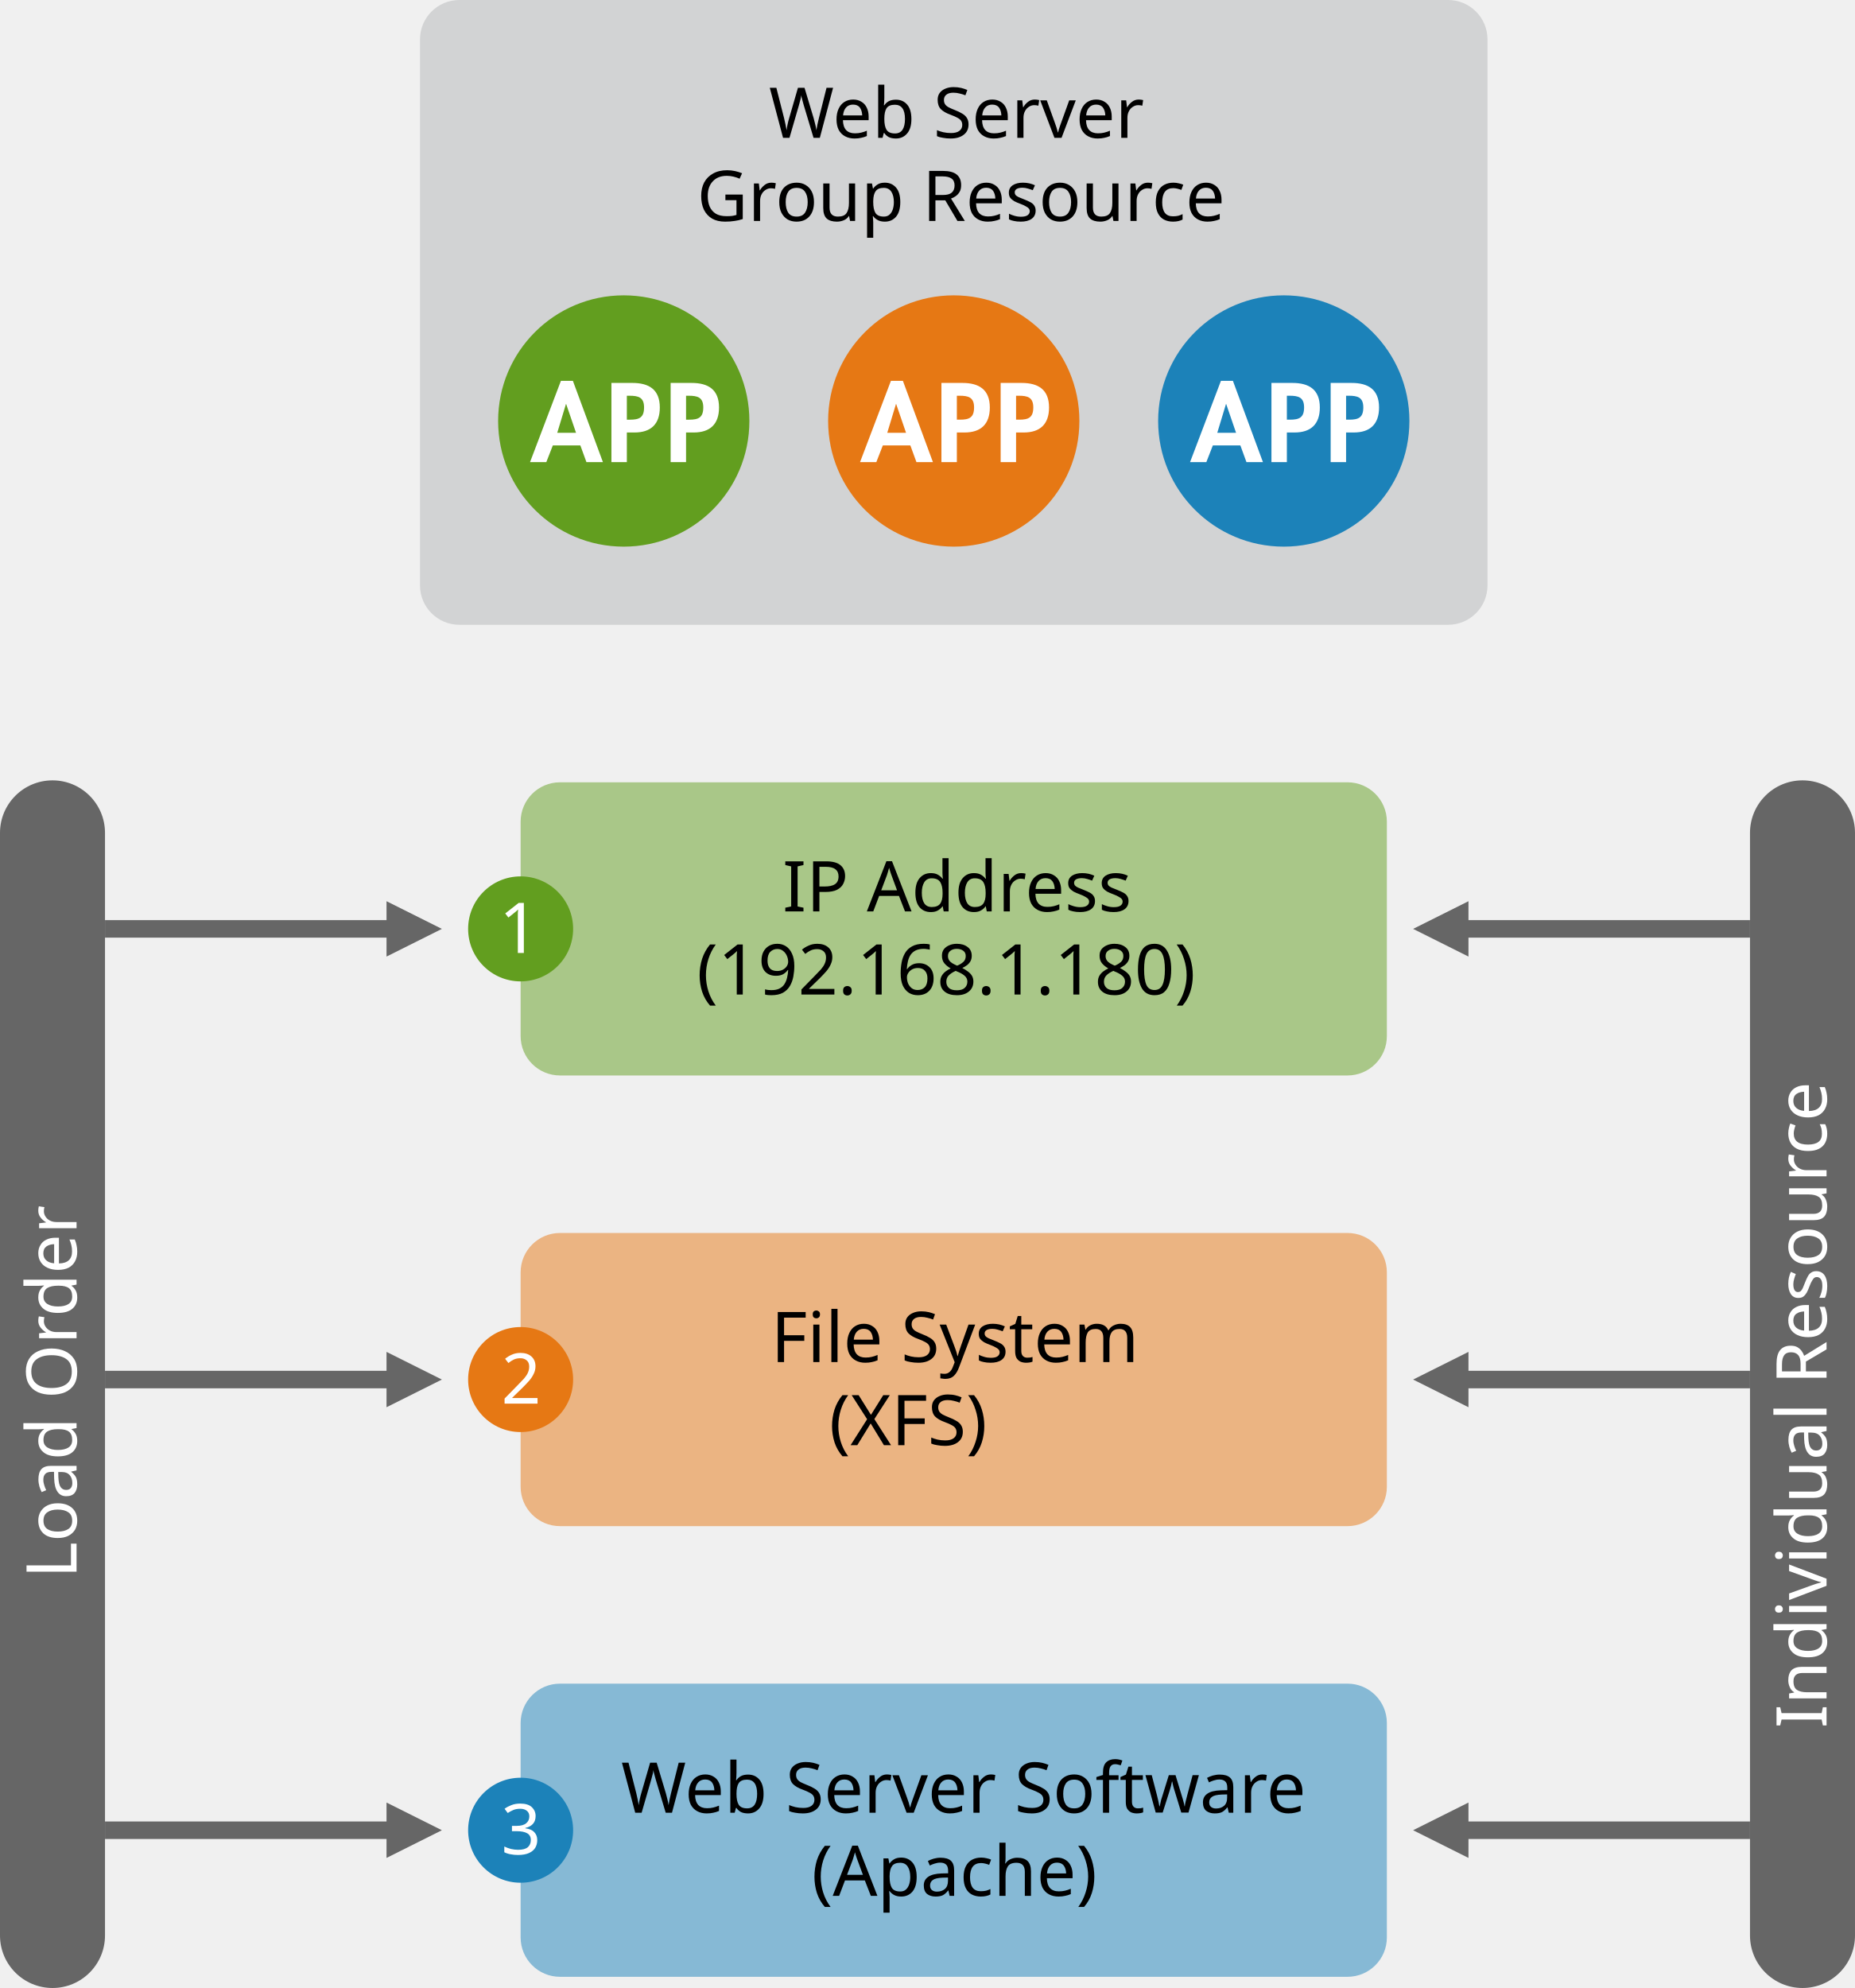
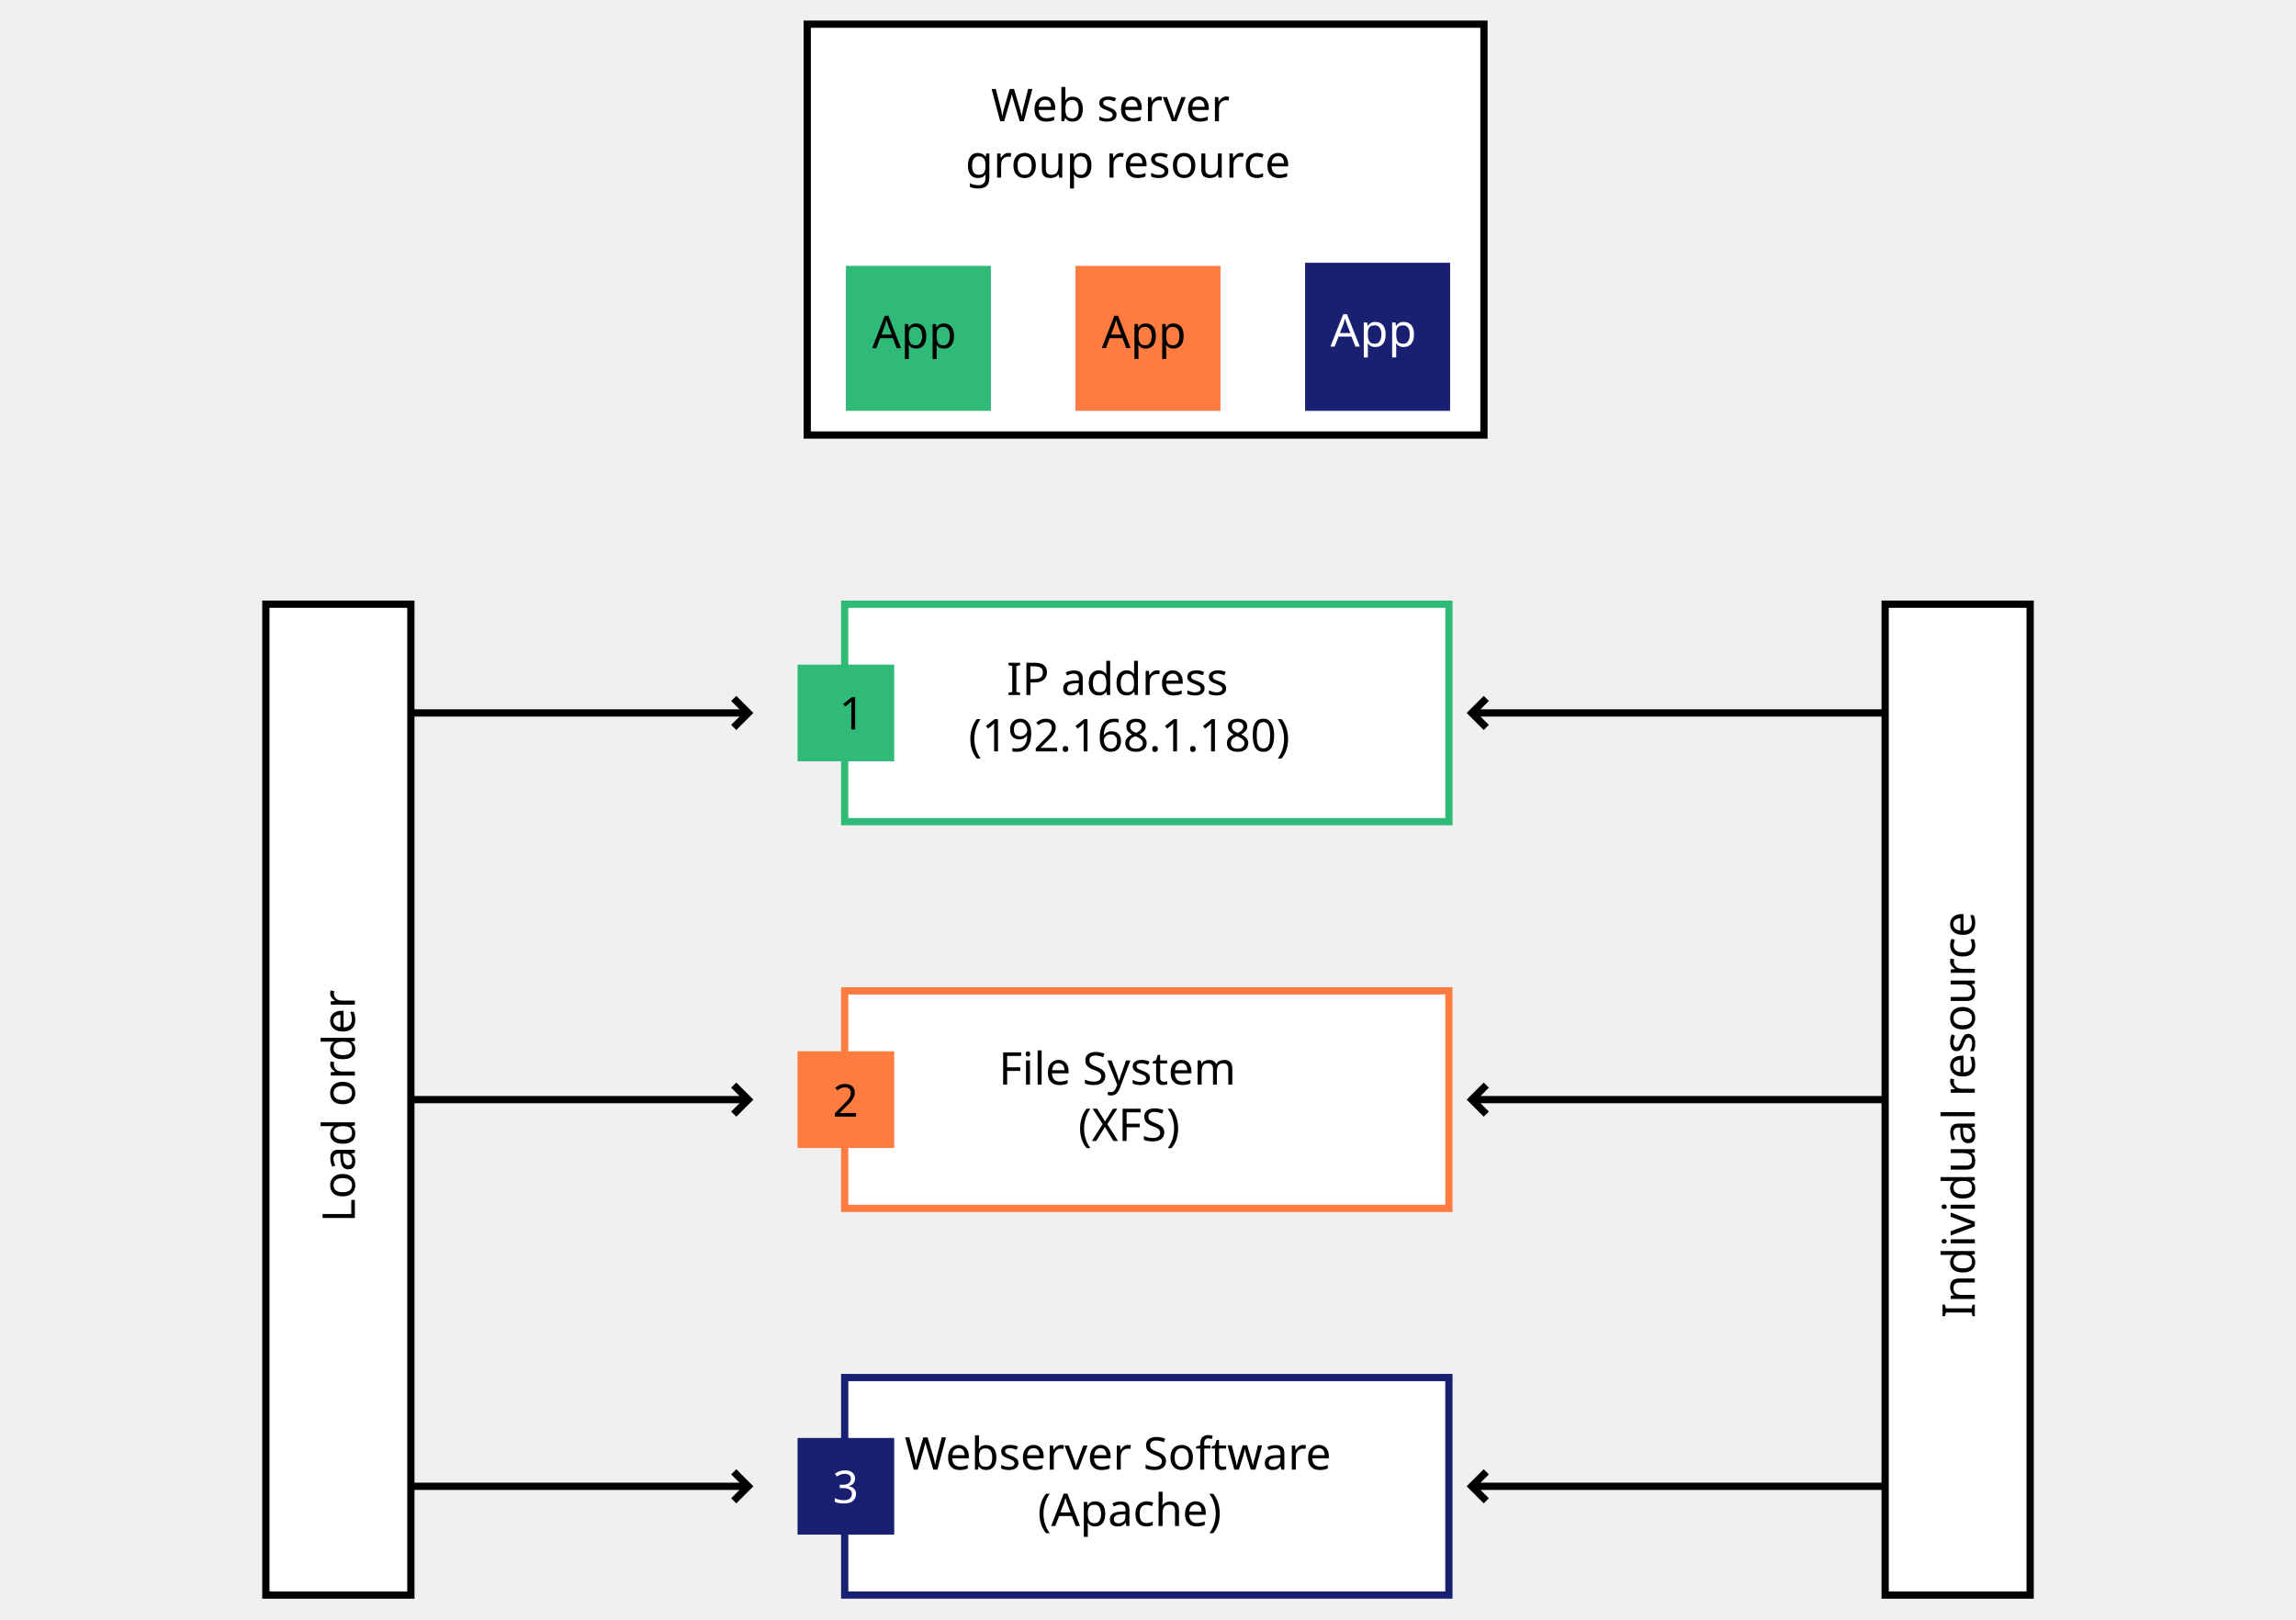
- <svg xmlns="http://www.w3.org/2000/svg" version="1.1" x="0px" y="0px" width="212px" height="227.176px" viewBox="0 0 212 227.176" enable-background="new 0 0 212 227.176" xml:space="preserve" id="svg2">
-   <defs id="defs130" />
-   <g id="base">
-     <path fill="#D2D3D4" d="M170,66.897c0,2.485-2.015,4.5-4.5,4.5h-113c-2.485,0-4.5-2.015-4.5-4.5V4.5C48,2.015,50.015,0,52.5,0h113   c2.485,0,4.5,2.015,4.5,4.5V66.897z" id="path5" />
-     <g id="g7">
-       <g id="g9">
-         <circle fill="#629E1F" cx="71.286" cy="48.108" r="14.358" id="circle11" />
-       </g>
+ <svg xmlns="http://www.w3.org/2000/svg" width="950" height="670" viewBox="0 0 251.354 177.271" version="1.1" id="svg22595">
+   <defs id="defs22589">
+     <marker markerWidth="3.061" markerHeight="4.707" refX="1.53" refY="2.354" orient="auto" id="marker8836481">
+       <path style="fill:#ffffff;fill-opacity:0;stroke:#0c322c;stroke-width:1px;stroke-linecap:butt;stroke-linejoin:miter;stroke-opacity:1" d="M 0.354,0.354 2.354,2.354 0.354,4.354" id="path2261" />
+     </marker>
+     <marker markerWidth="3.061" markerHeight="4.707" refX="1.53" refY="2.354" orient="auto" id="marker88364815543">
+       <path style="fill:#ffffff;fill-opacity:0;stroke:#c0c2c4;stroke-width:1px;stroke-linecap:butt;stroke-linejoin:miter;stroke-opacity:1" d="M 0.354,0.354 2.354,2.354 0.354,4.354" id="path24015" />
+     </marker>
+     <marker markerWidth="3.061" markerHeight="4.707" refX="1.53" refY="2.354" orient="auto" id="marker8836481-9">
+       <path style="fill:#ffffff;fill-opacity:0;stroke:#0c322c;stroke-width:1px;stroke-linecap:butt;stroke-linejoin:miter;stroke-opacity:1" d="M 0.354,0.354 2.354,2.354 0.354,4.354" id="path2261-5" />
+     </marker>
+     <marker markerWidth="3.061" markerHeight="4.707" refX="1.53" refY="2.354" orient="auto" id="marker8836481-4">
+       <path style="fill:#ffffff;fill-opacity:0;stroke:#0c322c;stroke-width:1px;stroke-linecap:butt;stroke-linejoin:miter;stroke-opacity:1" d="M 0.354,0.354 2.354,2.354 0.354,4.354" id="path2261-8" />
+     </marker>
+     <marker markerWidth="3.061" markerHeight="4.707" refX="1.53" refY="2.354" orient="auto" id="marker88364815543-1">
+       <path style="fill:#ffffff;fill-opacity:0;stroke:#c0c2c4;stroke-width:1px;stroke-linecap:butt;stroke-linejoin:miter;stroke-opacity:1" d="M 0.354,0.354 2.354,2.354 0.354,4.354" id="path24015-7" />
+     </marker>
+     <marker markerWidth="3.061" markerHeight="4.707" refX="1.53" refY="2.354" orient="auto" id="marker88364815543-7">
+       <path style="fill:#ffffff;fill-opacity:0;stroke:#c0c2c4;stroke-width:1px;stroke-linecap:butt;stroke-linejoin:miter;stroke-opacity:1" d="M 0.354,0.354 2.354,2.354 0.354,4.354" id="path24015-2" />
+     </marker>
+     <marker markerWidth="3.061" markerHeight="4.707" refX="1.53" refY="2.354" orient="auto" id="marker88364815543-10">
+       <path style="fill:#ffffff;fill-opacity:0;stroke:#c0c2c4;stroke-width:1px;stroke-linecap:butt;stroke-linejoin:miter;stroke-opacity:1" d="M 0.354,0.354 2.354,2.354 0.354,4.354" id="path24015-6" />
+     </marker>
+     <marker markerWidth="3.061" markerHeight="4.707" refX="1.53" refY="2.354" orient="auto" id="marker88364815543-1-1">
+       <path style="fill:#ffffff;fill-opacity:0;stroke:#c0c2c4;stroke-width:1px;stroke-linecap:butt;stroke-linejoin:miter;stroke-opacity:1" d="M 0.354,0.354 2.354,2.354 0.354,4.354" id="path24015-7-5" />
+     </marker>
+     <marker markerWidth="3.061" markerHeight="4.707" refX="1.53" refY="2.354" orient="auto" id="marker88364815543-7-9">
+       <path style="fill:#ffffff;fill-opacity:0;stroke:#c0c2c4;stroke-width:1px;stroke-linecap:butt;stroke-linejoin:miter;stroke-opacity:1" d="M 0.354,0.354 2.354,2.354 0.354,4.354" id="path24015-2-4" />
+     </marker>
+     <marker markerWidth="3.061" markerHeight="4.707" refX="1.53" refY="2.354" orient="auto" id="marker88364815543409">
+       <path style="fill:#ffffff;fill-opacity:0;stroke:#000000;stroke-width:1px;stroke-linecap:butt;stroke-linejoin:miter;stroke-opacity:1" d="M 0.354,0.354 2.354,2.354 0.354,4.354" id="path978" />
+     </marker>
+     <marker markerWidth="3.061" markerHeight="4.707" refX="1.53" refY="2.354" orient="auto" id="marker88364815543-12725">
+       <path style="fill:#ffffff;fill-opacity:0;stroke:#000000;stroke-width:1px;stroke-linecap:butt;stroke-linejoin:miter;stroke-opacity:1" d="M 0.354,0.354 2.354,2.354 0.354,4.354" id="path981" />
+     </marker>
+     <marker markerWidth="3.061" markerHeight="4.707" refX="1.53" refY="2.354" orient="auto" id="marker88364815543-72040">
+       <path style="fill:#ffffff;fill-opacity:0;stroke:#000000;stroke-width:1px;stroke-linecap:butt;stroke-linejoin:miter;stroke-opacity:1" d="M 0.354,0.354 2.354,2.354 0.354,4.354" id="path984" />
+     </marker>
+     <marker markerWidth="3.061" markerHeight="4.707" refX="1.53" refY="2.354" orient="auto" id="marker88364815543-7-96567">
+       <path style="fill:#ffffff;fill-opacity:0;stroke:#000000;stroke-width:1px;stroke-linecap:butt;stroke-linejoin:miter;stroke-opacity:1" d="M 0.354,0.354 2.354,2.354 0.354,4.354" id="path987" />
+     </marker>
+     <marker markerWidth="3.061" markerHeight="4.707" refX="1.53" refY="2.354" orient="auto" id="marker88364815543-1-19210">
+       <path style="fill:#ffffff;fill-opacity:0;stroke:#000000;stroke-width:1px;stroke-linecap:butt;stroke-linejoin:miter;stroke-opacity:1" d="M 0.354,0.354 2.354,2.354 0.354,4.354" id="path990" />
+     </marker>
+     <marker markerWidth="3.061" markerHeight="4.707" refX="1.53" refY="2.354" orient="auto" id="marker88364815543-104309">
+       <path style="fill:#ffffff;fill-opacity:0;stroke:#000000;stroke-width:1px;stroke-linecap:butt;stroke-linejoin:miter;stroke-opacity:1" d="M 0.354,0.354 2.354,2.354 0.354,4.354" id="path993" />
+     </marker>
+   </defs>
+   <rect style="fill:#ffffff;fill-opacity:1;stroke:#30ba78;stroke-width:0.794;stroke-linecap:square;paint-order:fill markers stroke;stop-color:#000000" id="rect23191" width="66.146" height="23.812" x="92.472" y="66.146" />
+   <rect style="fill:#ffffff;stroke:#000000;stroke-width:0.794;stroke-linecap:square;paint-order:fill markers stroke;stop-color:#000000" id="rect23160" width="74.083" height="44.979" x="88.371" y="2.646" />
+   <rect style="fill:#ffffff;stroke:#000000;stroke-width:0.794;stroke-linecap:square;paint-order:fill markers stroke;stop-color:#000000" id="rect23164" width="15.875" height="108.479" x="29.104" y="66.146" />
+   <text xml:space="preserve" style="font-style:normal;font-variant:normal;font-weight:500;font-stretch:normal;font-size:4.939px;line-height:1.25;font-family:Poppins;-inkscape-font-specification:'Poppins Medium';letter-spacing:0px;fill:#000000;stroke:#ffffff;stroke-width:0.265" x="-133.829" y="38.847" id="text23168" transform="rotate(-90)">
+     <tspan id="tspan23166" x="-133.829" y="38.847" style="font-style:normal;font-variant:normal;font-weight:500;font-stretch:normal;font-size:4.939px;font-family:Poppins;-inkscape-font-specification:'Poppins Medium';fill:#000000;stroke:none;stroke-width:0.265">Load order</tspan>
+   </text>
+   <rect style="fill:#ffffff;stroke:#000000;stroke-width:0.794;stroke-linecap:square;paint-order:fill markers stroke;stop-color:#000000;stroke-opacity:1" id="rect23164-4" width="15.875" height="108.479" x="206.375" y="66.146" />
+   <text xml:space="preserve" style="font-style:normal;font-variant:normal;font-weight:500;font-stretch:normal;font-size:4.939px;line-height:1.25;font-family:Poppins;-inkscape-font-specification:'Poppins Medium';letter-spacing:0px;fill:#000000;stroke-width:0.265" x="-144.302" y="216.192" id="text23168-9" transform="rotate(-90)">
+     <tspan id="tspan23166-2" x="-144.302" y="216.192" style="font-style:normal;font-variant:normal;font-weight:500;font-stretch:normal;font-size:4.939px;font-family:Poppins;-inkscape-font-specification:'Poppins Medium';fill:#000000;stroke-width:0.265">Individual resource</tspan>
+   </text>
+   <path style="fill:none;stroke:#000000;stroke-width:0.794;stroke-linecap:square;stroke-linejoin:miter;stroke-miterlimit:4;stroke-dasharray:none;stroke-opacity:1;marker-end:url(#marker88364815543409)" d="M 45.238,78.052 H 81.258" id="path2233" />
+   <path style="fill:none;stroke:#000000;stroke-width:0.794;stroke-linecap:square;stroke-linejoin:miter;stroke-miterlimit:4;stroke-dasharray:none;stroke-opacity:1;marker-end:url(#marker88364815543-12725)" d="m 45.238,120.385 h 36.021" id="path2233-2" />
+   <path style="fill:none;stroke:#000000;stroke-width:0.794;stroke-linecap:square;stroke-linejoin:miter;stroke-miterlimit:4;stroke-dasharray:none;stroke-opacity:1;marker-end:url(#marker88364815543-72040)" d="m 45.238,162.719 h 36.021" id="path2233-26" />
+   <path style="fill:none;stroke:#000000;stroke-width:0.794;stroke-linecap:square;stroke-linejoin:miter;stroke-miterlimit:4;stroke-dasharray:none;stroke-opacity:1;marker-end:url(#marker88364815543-104309)" d="M 206.265,78.052 H 161.777" id="path2233-9" />
+   <path style="fill:none;stroke:#000000;stroke-width:0.794;stroke-linecap:square;stroke-linejoin:miter;stroke-miterlimit:4;stroke-dasharray:none;stroke-opacity:1;marker-end:url(#marker88364815543-1-19210)" d="M 206.265,120.385 H 161.777" id="path2233-2-0" />
+   <path style="fill:none;stroke:#000000;stroke-width:0.794;stroke-linecap:square;stroke-linejoin:miter;stroke-miterlimit:4;stroke-dasharray:none;stroke-opacity:1;marker-end:url(#marker88364815543-7-96567)" d="M 206.265,162.719 H 161.777" id="path2233-26-9" />
+   <text xml:space="preserve" style="font-size:4.939px;line-height:1.25;font-family:Poppins, Mediun;-inkscape-font-specification:'Poppins, Mediun';letter-spacing:0px;stroke-width:0.265" x="125.545" y="76.088" id="text24470">
+     <tspan id="tspan24468" x="125.545" y="76.088" style="font-style:normal;font-variant:normal;font-weight:500;font-stretch:normal;font-size:4.939px;font-family:Poppins;-inkscape-font-specification:'Poppins Medium';text-align:center;text-anchor:middle;stroke-width:0.265">IP address</tspan>
+     <tspan x="125.545" y="82.261" style="font-style:normal;font-variant:normal;font-weight:500;font-stretch:normal;font-size:4.939px;font-family:Poppins;-inkscape-font-specification:'Poppins Medium';text-align:center;text-anchor:middle;stroke-width:0.265" id="tspan24472">(192.168.1.180)</tspan>
+   </text>
+   <rect style="fill:#ffffff;fill-opacity:1;stroke:#fe7c3f;stroke-width:0.794;stroke-linecap:square;paint-order:fill markers stroke;stop-color:#000000" id="rect23191-9" width="66.146" height="23.812" x="92.472" y="108.479" />
+   <rect style="fill:#ffffff;fill-opacity:1;stroke:#192072;stroke-width:0.794;stroke-linecap:square;paint-order:fill markers stroke;stop-color:#000000" id="rect23191-2" width="66.146" height="23.812" x="92.472" y="150.812" />
+   <g id="g23290" transform="translate(0,1.32292)">
+     <rect style="fill:#30ba78;fill-opacity:1;stroke:none;stroke-width:0.794;stroke-linecap:square;paint-order:fill markers stroke;stop-color:#000000" id="rect23252" width="10.583" height="10.583" x="87.312" y="71.438" />
+     <text xml:space="preserve" style="font-size:4.939px;line-height:1.25;font-family:Poppins, Mediun;-inkscape-font-specification:'Poppins, Mediun';letter-spacing:0px;stroke-width:0.265" x="91.868" y="78.529" id="text23277">
+       <tspan id="tspan23275" x="91.868" y="78.529" style="font-style:normal;font-variant:normal;font-weight:500;font-stretch:normal;font-size:4.939px;font-family:Poppins;-inkscape-font-specification:'Poppins Medium';fill:#000000;stroke-width:0.265">1</tspan>
+     </text>
+   </g>
+   <g id="g23295" transform="translate(0,-1.3229)">
+     <rect style="fill:#fe7c3f;fill-opacity:1;stroke:none;stroke-width:0.794;stroke-linecap:square;paint-order:fill markers stroke;stop-color:#000000" id="rect23252-6" width="10.583" height="10.583" x="87.312" y="116.417" />
+     <text xml:space="preserve" style="font-size:4.939px;line-height:1.25;font-family:Poppins, Mediun;-inkscape-font-specification:'Poppins, Mediun';letter-spacing:0px;stroke-width:0.265" x="91.155" y="123.57" id="text23281">
+       <tspan id="tspan23279" x="91.155" y="123.57" style="font-style:normal;font-variant:normal;font-weight:500;font-stretch:normal;font-size:4.939px;font-family:Poppins;-inkscape-font-specification:'Poppins Medium';stroke-width:0.265">2</tspan>
+     </text>
+   </g>
+   <g id="g23300" transform="translate(0,-1.322916)">
+     <rect style="fill:#192072;fill-opacity:1;stroke:none;stroke-width:0.794;stroke-linecap:square;paint-order:fill markers stroke;stop-color:#000000" id="rect23252-64" width="10.583" height="10.583" x="87.312" y="158.75" />
+     <text xml:space="preserve" style="font-style:normal;font-variant:normal;font-weight:500;font-stretch:normal;font-size:4.939px;line-height:1.25;font-family:Poppins;-inkscape-font-specification:'Poppins Medium';letter-spacing:0px;fill:#ffffff;stroke-width:0.265" x="91.167" y="165.874" id="text23285">
+       <tspan id="tspan23283" x="91.167" y="165.874" style="font-style:normal;font-variant:normal;font-weight:500;font-stretch:normal;font-size:4.939px;font-family:Poppins;-inkscape-font-specification:'Poppins Medium';fill:#ffffff;stroke-width:0.265">3</tspan>
+     </text>
+   </g>
+   <text xml:space="preserve" style="font-size:4.939px;line-height:1.25;font-family:Poppins, Mediun;-inkscape-font-specification:'Poppins, Mediun';letter-spacing:0px;stroke-width:0.265" x="125.532" y="118.741" id="text24470-1">
+     <tspan x="125.532" y="118.741" style="font-style:normal;font-variant:normal;font-weight:500;font-stretch:normal;font-size:4.939px;font-family:Poppins;-inkscape-font-specification:'Poppins Medium';text-align:center;text-anchor:middle;stroke-width:0.265" id="tspan24472-7">File System</tspan>
+     <tspan x="125.532" y="124.914" style="font-style:normal;font-variant:normal;font-weight:500;font-stretch:normal;font-size:4.939px;font-family:Poppins;-inkscape-font-specification:'Poppins Medium';text-align:center;text-anchor:middle;stroke-width:0.265" id="tspan24551">(XFS)</tspan>
+   </text>
+   <text xml:space="preserve" style="font-size:4.939px;line-height:1.25;font-family:Poppins, Mediun;-inkscape-font-specification:'Poppins, Mediun';letter-spacing:0px;stroke-width:0.265" x="125.589" y="160.891" id="text24470-1-1">
+     <tspan x="125.589" y="160.891" style="font-style:normal;font-variant:normal;font-weight:500;font-stretch:normal;font-size:4.939px;font-family:Poppins;-inkscape-font-specification:'Poppins Medium';text-align:center;text-anchor:middle;stroke-width:0.265" id="tspan24551-5">Webserver Software</tspan>
+     <tspan x="125.589" y="167.065" style="font-style:normal;font-variant:normal;font-weight:500;font-stretch:normal;font-size:4.939px;font-family:Poppins;-inkscape-font-specification:'Poppins Medium';text-align:center;text-anchor:middle;stroke-width:0.265" id="tspan24576">(Apache)</tspan>
+   </text>
+   <text xml:space="preserve" style="font-style:normal;font-variant:normal;font-weight:500;font-stretch:normal;font-size:4.939px;line-height:1.25;font-family:Poppins;-inkscape-font-specification:'Poppins Medium';text-align:center;letter-spacing:0px;text-anchor:middle;stroke-width:0.265" x="125.412" y="13.27" id="text24470-1-9">
+     <tspan id="tspan1026" x="125.412" y="13.27">Web server </tspan>
+     <tspan x="125.412" y="19.443" id="tspan1034">group resource</tspan>
+   </text>
+   <g id="g23290-6" transform="translate(4.492866,-40.7673)">
+     <g id="g24667">
+       <rect style="fill:#30ba78;fill-opacity:1;stroke:none;stroke-width:1.191;stroke-linecap:square;paint-order:fill markers stroke;stop-color:#000000" id="rect23252-7" width="15.875" height="15.875" x="88.111" y="69.871" />
+       <text xml:space="preserve" style="font-size:4.939px;line-height:1.25;font-family:Poppins, Mediun;-inkscape-font-specification:'Poppins, Mediun';letter-spacing:0px;stroke-width:0.265" x="90.989" y="78.881" id="text23277-3">
+         <tspan id="tspan23275-6" x="90.989" y="78.881" style="font-style:normal;font-variant:normal;font-weight:500;font-stretch:normal;font-size:4.939px;font-family:Poppins;-inkscape-font-specification:'Poppins Medium';fill:#000000;stroke-width:0.265">App</tspan>
+       </text>
    </g>
-     <g id="g13">
-       <path fill="#FFFFFF" d="M63.181,50.898l-0.744,1.908h-1.86l3.528-9.288h1.368l3.432,9.288h-1.884l-0.696-1.908H63.181z     M64.705,46.17h-0.024l-0.996,3.288h2.148L64.705,46.17z" id="path15" />
-       <path fill="#FFFFFF" d="M71.641,52.807h-1.764v-9.048h2.399c1.896,0,3.132,0.756,3.132,2.808c0,1.921-1.044,2.856-2.892,2.856    h-0.876V52.807z M71.641,47.959h0.36c1.044,0,1.607-0.229,1.607-1.404c0-1.164-0.672-1.332-1.656-1.332h-0.312V47.959z" id="path17" />
-       <path fill="#FFFFFF" d="M78.408,52.807h-1.764v-9.048h2.399c1.896,0,3.132,0.756,3.132,2.808c0,1.921-1.044,2.856-2.892,2.856    h-0.876V52.807z M78.408,47.959h0.36c1.044,0,1.607-0.229,1.607-1.404c0-1.164-0.672-1.332-1.656-1.332h-0.312V47.959z" id="path19" />
+   </g>
+   <g id="g23295-5" transform="translate(31.83525,-87.0157)">
+     <g id="g24672">
+       <rect style="fill:#fe7c3f;fill-opacity:1;stroke:none;stroke-width:1.191;stroke-linecap:square;paint-order:fill markers stroke;stop-color:#000000" id="rect23252-6-6" width="15.875" height="15.875" x="85.904" y="116.12" />
+       <text xml:space="preserve" style="font-size:4.939px;line-height:1.25;font-family:Poppins, Mediun;-inkscape-font-specification:'Poppins, Mediun';letter-spacing:0px;stroke-width:0.265" x="88.782" y="125.129" id="text23281-3">
+         <tspan id="tspan23279-9" x="88.782" y="125.129" style="font-style:normal;font-variant:normal;font-weight:500;font-stretch:normal;font-size:4.939px;font-family:Poppins;-inkscape-font-specification:'Poppins Medium';stroke-width:0.265">App</tspan>
+       </text>
    </g>
-     <g id="g21">
-       <g id="g23">
-         <g id="g25">
-           <g id="g27">
-             <circle fill="#E67814" cx="109.001" cy="48.108" r="14.358" id="circle29" />
-           </g>
-         </g>
-       </g>
+   </g>
+   <g id="g23300-4" transform="matrix(1.021536,0,0,1,53.68214,-129.9837)">
+     <g id="g24677">
+       <rect style="fill:#192072;fill-opacity:1;stroke:none;stroke-width:1.19;stroke-linecap:square;paint-order:fill markers stroke;stop-color:#000000" id="rect23252-64-8" width="15.54" height="16.213" x="87.312" y="158.75" />
+       <text xml:space="preserve" style="font-style:normal;font-variant:normal;font-weight:500;font-stretch:normal;font-size:4.939px;line-height:1.25;font-family:Poppins;-inkscape-font-specification:'Poppins Medium';letter-spacing:0px;fill:#ffffff;stroke-width:0.265" x="90.023" y="167.928" id="text23285-1">
+         <tspan id="tspan23283-2" x="90.023" y="167.928" style="font-style:normal;font-variant:normal;font-weight:500;font-stretch:normal;font-size:4.939px;font-family:Poppins;-inkscape-font-specification:'Poppins Medium';fill:#ffffff;stroke-width:0.265">App</tspan>
+       </text>
    </g>
-     <g id="g31">
-       <path fill="#FFFFFF" d="M100.896,50.898l-0.744,1.908h-1.86l3.528-9.288h1.368l3.432,9.288h-1.884l-0.696-1.908H100.896z     M102.421,46.17h-0.024l-0.996,3.288h2.148L102.421,46.17z" id="path33" />
-       <path fill="#FFFFFF" d="M109.356,52.807h-1.764v-9.048h2.399c1.896,0,3.132,0.756,3.132,2.808c0,1.921-1.044,2.856-2.892,2.856    h-0.876V52.807z M109.356,47.958h0.36c1.044,0,1.607-0.228,1.607-1.404c0-1.164-0.672-1.332-1.656-1.332h-0.312V47.958z" id="path35" />
-       <path fill="#FFFFFF" d="M116.124,52.807h-1.764v-9.048h2.399c1.896,0,3.132,0.756,3.132,2.808c0,1.921-1.044,2.856-2.892,2.856    h-0.876V52.807z M116.124,47.958h0.36c1.044,0,1.607-0.228,1.607-1.404c0-1.164-0.672-1.332-1.656-1.332h-0.312V47.958z" id="path37" />
-     </g>
-     <g id="g39">
-       <g id="g41">
-         <circle fill="#1C82B9" cx="146.717" cy="48.108" r="14.358" id="circle43" />
-       </g>
-     </g>
-     <g id="g45">
-       <path fill="#FFFFFF" d="M138.612,50.898l-0.744,1.908h-1.86l3.528-9.288h1.368l3.432,9.288h-1.884l-0.696-1.908H138.612z     M140.137,46.17h-0.024l-0.996,3.288h2.148L140.137,46.17z" id="path47" />
-       <path fill="#FFFFFF" d="M147.072,52.807h-1.764v-9.048h2.399c1.896,0,3.132,0.756,3.132,2.808c0,1.92-1.044,2.856-2.892,2.856    h-0.876V52.807z M147.072,47.958h0.36c1.044,0,1.607-0.228,1.607-1.404c0-1.164-0.672-1.332-1.656-1.332h-0.312V47.958z" id="path49" />
-       <path fill="#FFFFFF" d="M153.84,52.807h-1.764v-9.048h2.399c1.896,0,3.132,0.756,3.132,2.808c0,1.92-1.044,2.856-2.892,2.856    h-0.876V52.807z M153.84,47.958h0.36c1.044,0,1.607-0.228,1.607-1.404c0-1.164-0.672-1.332-1.656-1.332h-0.312V47.958z" id="path51" />
-     </g>
-     <path opacity="0.5" fill="#629E1F" d="M158.5,118.397c0,2.485-2.015,4.5-4.5,4.5H64c-2.485,0-4.5-2.015-4.5-4.5v-24.5   c0-2.485,2.015-4.5,4.5-4.5h90c2.485,0,4.5,2.015,4.5,4.5V118.397z" id="path53" />
-     <line fill="none" stroke="#666666" stroke-width="2" x1="12" y1="106.147" x2="47.338" y2="106.147" id="line55" />
-     <polygon fill="#666666" points="44.174,102.984 44.174,109.31 50.5,106.147  " id="polygon57" />
  </g>
-   <g id="text">
-     <text transform="matrix(1 0 0 1 87.8828 15.75)" id="text60">
-       <tspan x="0" y="0" font-family="'ArialMT'" font-size="8" id="tspan62">Web Server</tspan>
-       <tspan x="-8.23" y="9.5" font-family="'ArialMT'" font-size="8" id="tspan64">Group Resource</tspan>
-     </text>
-     <text transform="matrix(1 0 0 1 89.4355 104.1475)" id="text66">
-       <tspan x="0" y="0" font-family="'ArialMT'" font-size="8" id="tspan68">IP Address</tspan>
-       <tspan x="-9.791" y="9.5" font-family="'ArialMT'" font-size="8" id="tspan70">(192.168.1.180)</tspan>
-     </text>
-     <path opacity="0.5" fill="#E67814" d="M158.5,169.897c0,2.485-2.015,4.5-4.5,4.5H64c-2.485,0-4.5-2.015-4.5-4.5v-24.5   c0-2.485,2.015-4.5,4.5-4.5h90c2.485,0,4.5,2.015,4.5,4.5V169.897z" id="path72" />
-     <text transform="matrix(1 0 0 1 88.1074 155.6475)" id="text74">
-       <tspan x="0" y="0" font-family="'ArialMT'" font-size="8" id="tspan76">File System</tspan>
-       <tspan x="6.67" y="9.5" font-family="'ArialMT'" font-size="8" id="tspan78">(XFS)</tspan>
-     </text>
-     <path opacity="0.5" fill="#1C82B9" d="M158.5,221.397c0,2.485-2.015,4.499-4.5,4.499H64c-2.485,0-4.5-2.014-4.5-4.499v-24.5   c0-2.485,2.015-4.5,4.5-4.5h90c2.485,0,4.5,2.015,4.5,4.5V221.397z" id="path80" />
-     <text transform="matrix(1 0 0 1 70.9863 207.1475)" id="text82">
-       <tspan x="0" y="0" font-family="'ArialMT'" font-size="8" id="tspan84">Web Server Software</tspan>
-       <tspan x="21.783" y="9.5" font-family="'ArialMT'" font-size="8" id="tspan86">(Apache)</tspan>
-     </text>
-     <path fill="#666666" d="M6,89.175c3.314,0,6,2.687,6,6v126c0,3.312-2.686,6-6,6l0,0c-3.314,0-6-2.688-6-6v-126   C0,91.862,2.686,89.175,6,89.175L6,89.175z" id="path88" />
-     <text transform="matrix(0 -1 1 0 8.75 180.3828)" fill="#FFFFFF" font-family="'Arial-BoldMT'" font-size="8" id="text90">Load Order</text>
-     <circle fill="#629E1F" cx="59.5" cy="106.147" r="6" id="circle92" />
-     <text transform="matrix(1 0 0 1 57.0254 108.8975)" fill="#FFFFFF" font-family="'Arial-BoldMT'" font-size="8" id="text94">1</text>
-     <line fill="none" stroke="#666666" stroke-width="2" x1="12" y1="157.647" x2="47.338" y2="157.647" id="line96" />
-     <polygon fill="#666666" points="44.174,154.484 44.174,160.81 50.5,157.647  " id="polygon98" />
-     <circle fill="#E67814" cx="59.5" cy="157.647" r="6" id="circle100" />
-     <text transform="matrix(1 0 0 1 57.2754 160.3975)" fill="#FFFFFF" font-family="'Arial-BoldMT'" font-size="8" id="text102">2</text>
-     <line fill="none" stroke="#666666" stroke-width="2" x1="12" y1="209.147" x2="47.338" y2="209.147" id="line104" />
-     <polygon fill="#666666" points="44.174,205.984 44.174,212.31 50.5,209.147  " id="polygon106" />
-     <circle fill="#1C82B9" cx="59.5" cy="209.147" r="6" id="circle108" />
-     <text transform="matrix(1 0 0 1 57.2754 211.8975)" fill="#FFFFFF" font-family="'Arial-BoldMT'" font-size="8" id="text110">3</text>
-     <line fill="none" stroke="#666666" stroke-width="2" x1="200" y1="106.147" x2="164.662" y2="106.147" id="line112" />
-     <polygon fill="#666666" points="167.826,102.984 167.826,109.31 161.5,106.147  " id="polygon114" />
-     <path fill="#666666" d="M206,89.175c3.314,0,6,2.687,6,6v126c0,3.312-2.686,6-6,6l0,0c-3.314,0-6-2.688-6-6v-126   C200,91.862,202.686,89.175,206,89.175L206,89.175z" id="path116" />
-     <text transform="matrix(0 -1 1 0 208.75 197.4824)" fill="#FFFFFF" font-family="'Arial-BoldMT'" font-size="8" id="text118">Individual Resource</text>
-     <line fill="none" stroke="#666666" stroke-width="2" x1="200" y1="157.647" x2="164.662" y2="157.647" id="line120" />
-     <polygon fill="#666666" points="167.826,154.484 167.826,160.81 161.5,157.647  " id="polygon122" />
-     <line fill="none" stroke="#666666" stroke-width="2" x1="200" y1="209.147" x2="164.662" y2="209.147" id="line124" />
-     <polygon fill="#666666" points="167.826,205.984 167.826,212.31 161.5,209.147  " id="polygon126" />
-   </g>
+   <text xml:space="preserve" style="font-weight:500;font-size:10.583px;line-height:1.25;font-family:Poppins;-inkscape-font-specification:'Poppins Medium';letter-spacing:0px;stroke-width:0.265" x="56.356" y="141.179" id="text1020">
+     <tspan id="tspan1018" x="56.356" y="141.179" style="stroke-width:0.265" />
+   </text>
</svg>
